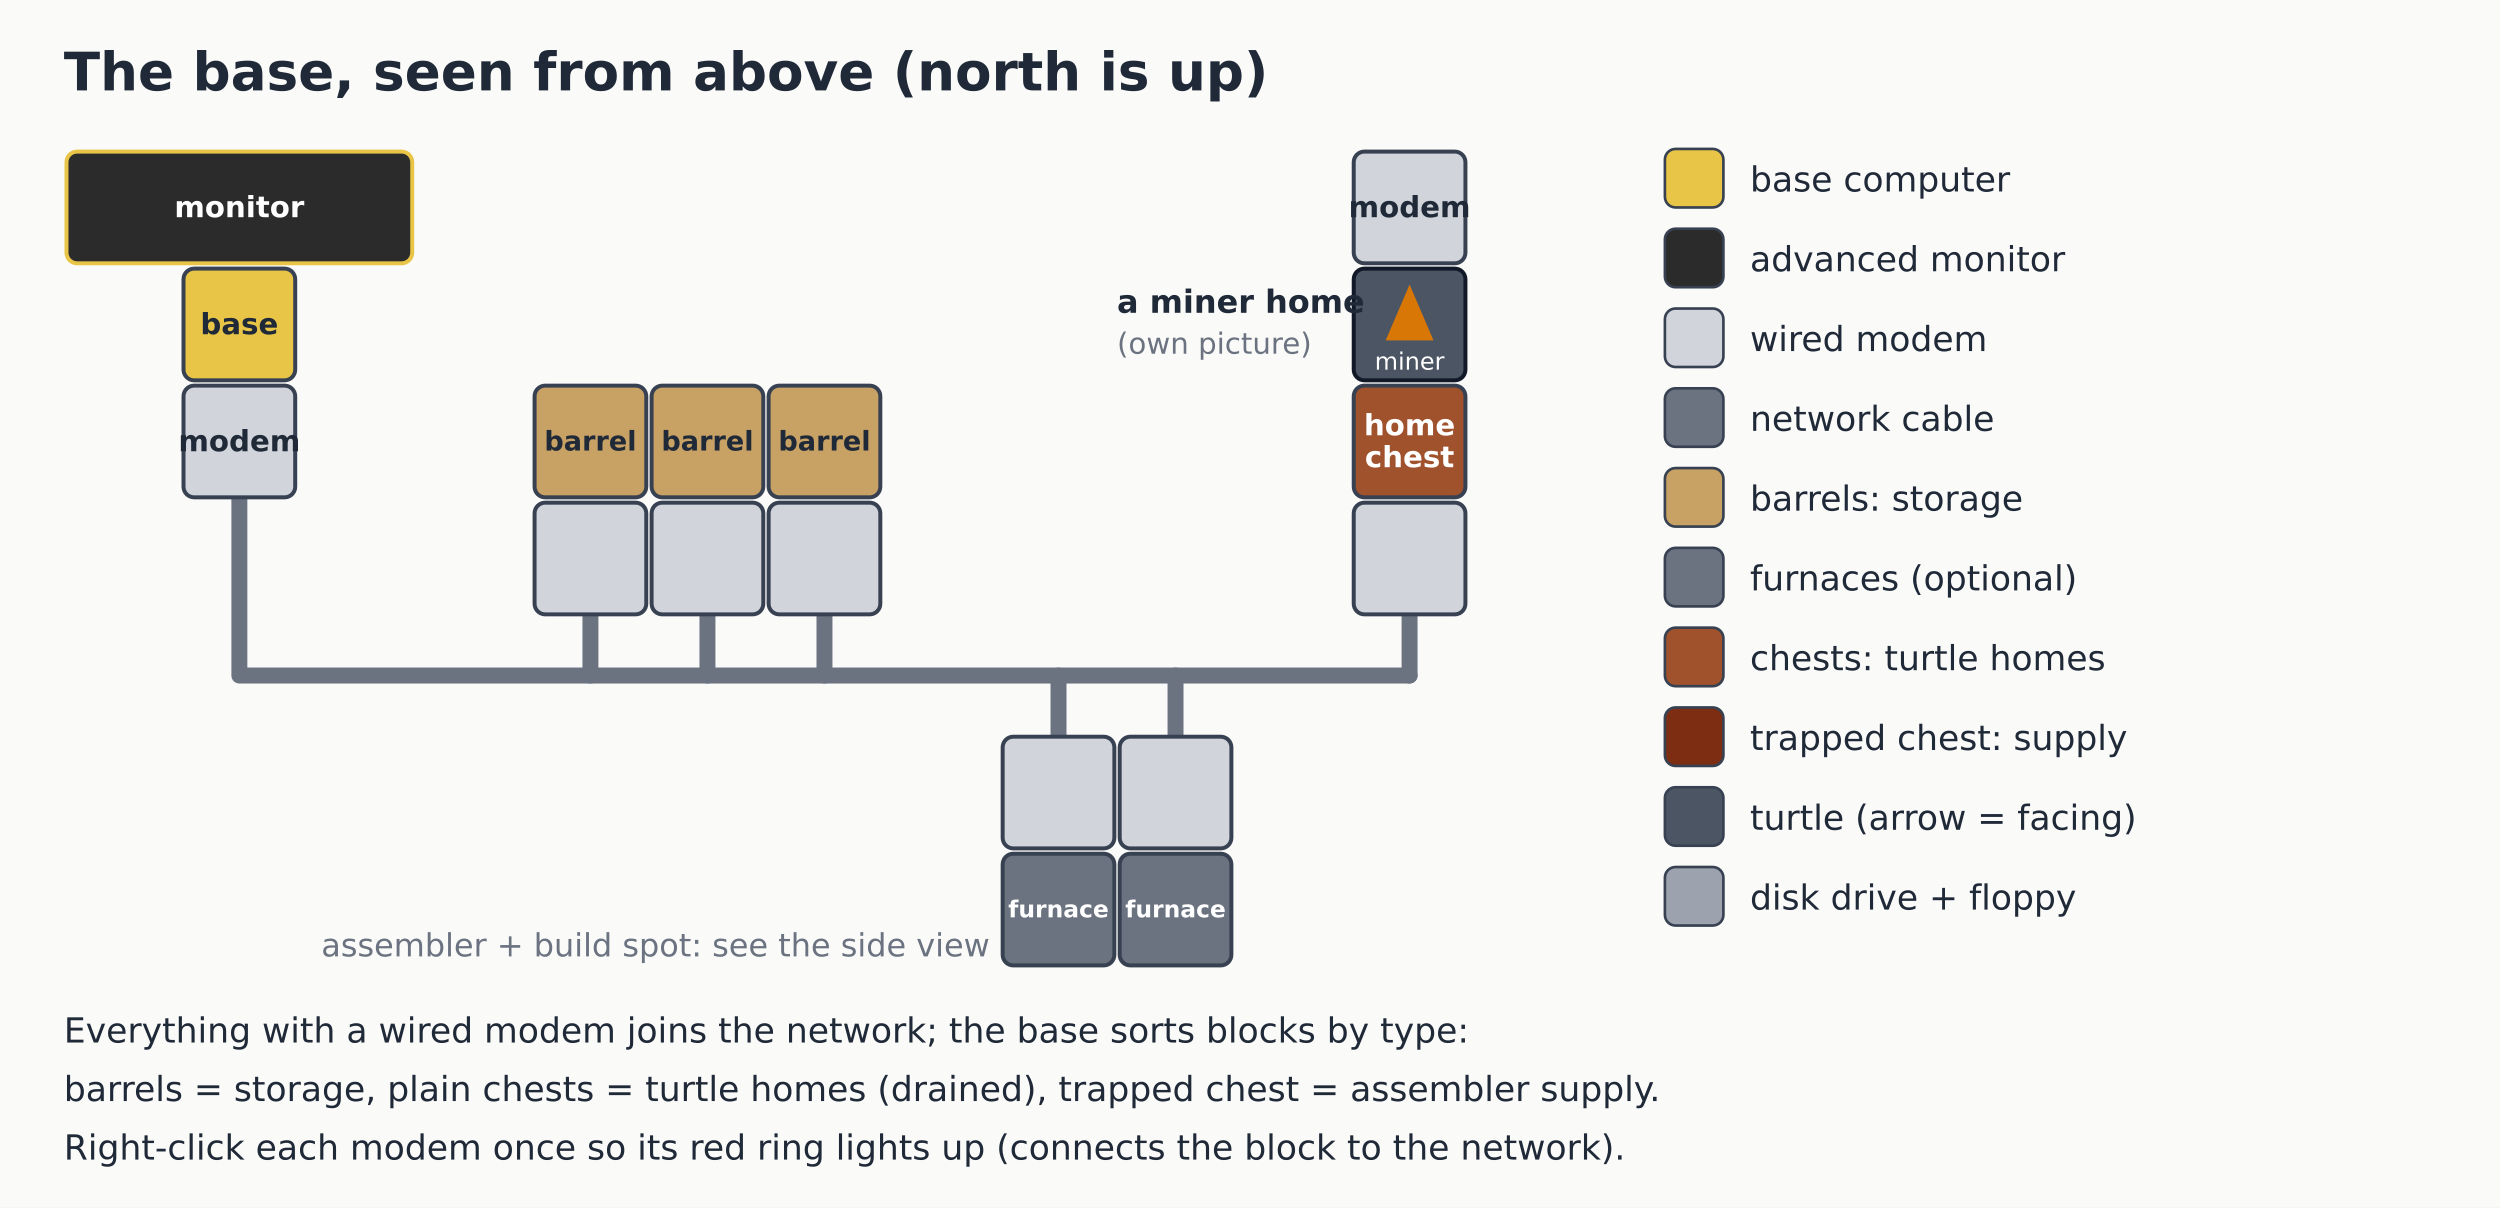
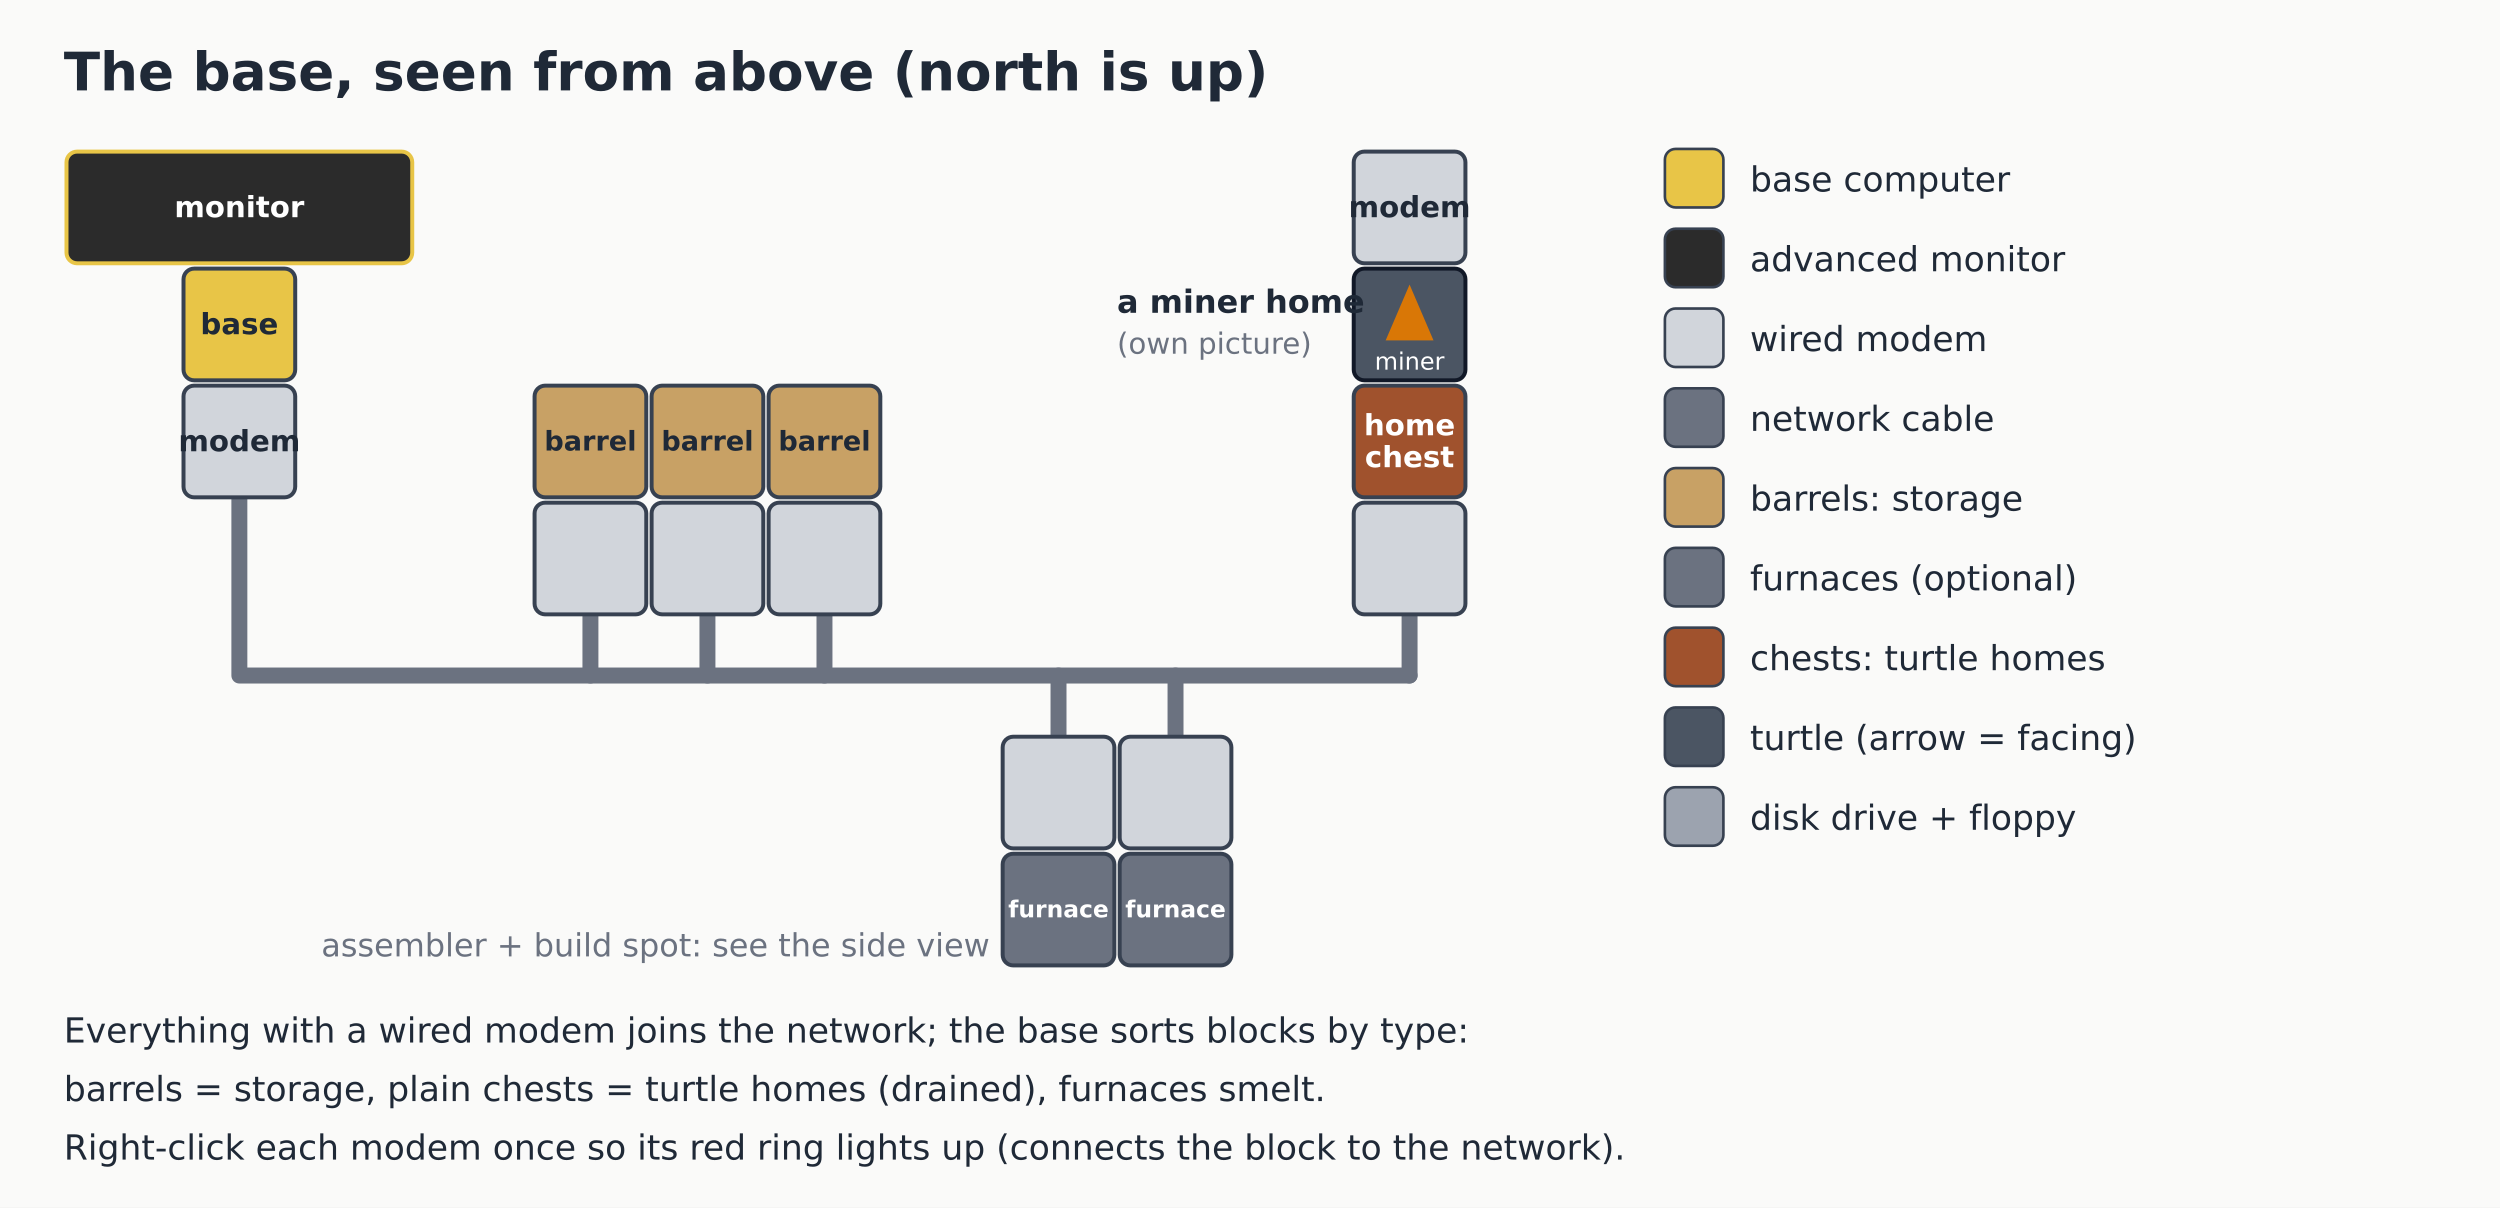
<svg xmlns="http://www.w3.org/2000/svg" width="940" height="454" viewBox="0 0 940 454" font-family="DejaVu Sans, Verdana, sans-serif">
  <defs>
    <marker id="head" markerWidth="10" markerHeight="10" refX="6" refY="3" orient="auto">
      <path d="M0,0 L6,3 L0,6 z" fill="#d97706" />
    </marker>
  </defs>
  <rect width="100%" height="100%" fill="#fafaf9" />
  <text x="24" y="34" font-size="20" font-weight="bold" fill="#1f2937">The base, seen from above (north is up)</text>
  <polyline points="90.0,166.0 90.0,254.0 530.0,254.0" fill="none" stroke="#6b7280" stroke-width="6" stroke-linecap="round" stroke-linejoin="round" />
  <polyline points="222.0,254.0 222.0,210.0" fill="none" stroke="#6b7280" stroke-width="6" stroke-linecap="round" stroke-linejoin="round" />
  <polyline points="266.0,254.0 266.0,210.0" fill="none" stroke="#6b7280" stroke-width="6" stroke-linecap="round" stroke-linejoin="round" />
  <polyline points="310.0,254.0 310.0,210.0" fill="none" stroke="#6b7280" stroke-width="6" stroke-linecap="round" stroke-linejoin="round" />
  <polyline points="398.0,254.0 398.0,298.0" fill="none" stroke="#6b7280" stroke-width="6" stroke-linecap="round" stroke-linejoin="round" />
  <polyline points="442.0,254.0 442.0,298.0" fill="none" stroke="#6b7280" stroke-width="6" stroke-linecap="round" stroke-linejoin="round" />
  <polyline points="530.0,254.0 530.0,210.0" fill="none" stroke="#6b7280" stroke-width="6" stroke-linecap="round" stroke-linejoin="round" />
  <rect x="25" y="57" width="130" height="42" rx="4" fill="#2b2b2b" stroke="#e8c547" stroke-width="1.5" />
  <text x="90.0" y="81.667" font-size="11.0" text-anchor="middle" font-weight="bold" fill="#fff">monitor</text>
  <rect x="69" y="101" width="42" height="42" rx="4" fill="#e8c547" stroke="#374151" stroke-width="1.5" />
  <text x="90.0" y="125.667" font-size="11.0" text-anchor="middle" font-weight="bold" fill="#1f2937">base</text>
  <rect x="69" y="145" width="42" height="42" rx="4" fill="#d1d5db" stroke="#374151" stroke-width="1.5" />
  <text x="90.0" y="169.667" font-size="11.0" text-anchor="middle" font-weight="bold" fill="#1f2937">modem</text>
  <rect x="201" y="145" width="42" height="42" rx="4" fill="#c8a165" stroke="#374151" stroke-width="1.5" />
  <text x="222.0" y="169.405" font-size="10.2" text-anchor="middle" font-weight="bold" fill="#1f2937">barrel</text>
  <rect x="201" y="189" width="42" height="42" rx="4" fill="#d1d5db" stroke="#374151" stroke-width="1.5" />
  <rect x="245" y="145" width="42" height="42" rx="4" fill="#c8a165" stroke="#374151" stroke-width="1.5" />
  <text x="266.0" y="169.405" font-size="10.2" text-anchor="middle" font-weight="bold" fill="#1f2937">barrel</text>
  <rect x="245" y="189" width="42" height="42" rx="4" fill="#d1d5db" stroke="#374151" stroke-width="1.5" />
  <rect x="289" y="145" width="42" height="42" rx="4" fill="#c8a165" stroke="#374151" stroke-width="1.5" />
  <text x="310.0" y="169.405" font-size="10.2" text-anchor="middle" font-weight="bold" fill="#1f2937">barrel</text>
  <rect x="289" y="189" width="42" height="42" rx="4" fill="#d1d5db" stroke="#374151" stroke-width="1.5" />
  <rect x="377" y="321" width="42" height="42" rx="4" fill="#6b7280" stroke="#374151" stroke-width="1.5" />
  <text x="398.0" y="344.919" font-size="8.8" text-anchor="middle" font-weight="bold" fill="#fff">furnace</text>
  <rect x="377" y="277" width="42" height="42" rx="4" fill="#d1d5db" stroke="#374151" stroke-width="1.5" />
  <rect x="421" y="321" width="42" height="42" rx="4" fill="#6b7280" stroke="#374151" stroke-width="1.5" />
  <text x="442.0" y="344.919" font-size="8.8" text-anchor="middle" font-weight="bold" fill="#fff">furnace</text>
  <rect x="421" y="277" width="42" height="42" rx="4" fill="#d1d5db" stroke="#374151" stroke-width="1.5" />
  <rect x="509" y="189" width="42" height="42" rx="4" fill="#d1d5db" stroke="#374151" stroke-width="1.5" />
  <rect x="509" y="145" width="42" height="42" rx="4" fill="#a0522d" stroke="#374151" stroke-width="1.5" />
  <text x="530.0" y="163.667" font-size="11.0" text-anchor="middle" font-weight="bold" fill="#fff">home</text>
  <text x="530.0" y="175.667" font-size="11.0" text-anchor="middle" font-weight="bold" fill="#fff">chest</text>
  <rect x="509" y="101" width="42" height="42" rx="4" fill="#4b5563" stroke="#111827" stroke-width="1.5" />
  <polygon points="530.0,107.0 539.0,128.0 521.0,128.0" fill="#d97706" />
  <text x="530.0" y="139" font-size="9" text-anchor="middle" fill="#fff">miner</text>
  <rect x="509" y="57" width="42" height="42" rx="4" fill="#d1d5db" stroke="#374151" stroke-width="1.5" />
  <text x="530.0" y="81.667" font-size="11.0" text-anchor="middle" font-weight="bold" fill="#1f2937">modem</text>
  <text x="420.0" y="117.6" font-size="12" text-anchor="start" font-weight="bold" fill="#1f2937">a miner home</text>
  <text x="420.0" y="133.0" font-size="11" text-anchor="start" fill="#6b7280">(own picture)</text>
  <text x="120.8" y="359.6" font-size="12" text-anchor="start" fill="#6b7280">assembler + build spot: see the side view</text>
  <rect x="626" y="56" width="22" height="22" rx="4" fill="#e8c547" stroke="#374151" />
  <text x="658" y="72" font-size="13" fill="#1f2937">base computer</text>
  <rect x="626" y="86" width="22" height="22" rx="4" fill="#2b2b2b" stroke="#374151" />
  <text x="658" y="102" font-size="13" fill="#1f2937">advanced monitor</text>
  <rect x="626" y="116" width="22" height="22" rx="4" fill="#d1d5db" stroke="#374151" />
  <text x="658" y="132" font-size="13" fill="#1f2937">wired modem</text>
  <rect x="626" y="146" width="22" height="22" rx="4" fill="#6b7280" stroke="#374151" />
  <text x="658" y="162" font-size="13" fill="#1f2937">network cable</text>
  <rect x="626" y="176" width="22" height="22" rx="4" fill="#c8a165" stroke="#374151" />
  <text x="658" y="192" font-size="13" fill="#1f2937">barrels: storage</text>
  <rect x="626" y="206" width="22" height="22" rx="4" fill="#6b7280" stroke="#374151" />
  <text x="658" y="222" font-size="13" fill="#1f2937">furnaces (optional)</text>
  <rect x="626" y="236" width="22" height="22" rx="4" fill="#a0522d" stroke="#374151" />
  <text x="658" y="252" font-size="13" fill="#1f2937">chests: turtle homes</text>
-   <rect x="626" y="266" width="22" height="22" rx="4" fill="#7c2d12" stroke="#374151" />
-   <text x="658" y="282" font-size="13" fill="#1f2937">trapped chest: supply</text>
-   <rect x="626" y="296" width="22" height="22" rx="4" fill="#4b5563" stroke="#374151" />
-   <text x="658" y="312" font-size="13" fill="#1f2937">turtle (arrow = facing)</text>
-   <rect x="626" y="326" width="22" height="22" rx="4" fill="#9ca3af" stroke="#374151" />
-   <text x="658" y="342" font-size="13" fill="#1f2937">disk drive + floppy</text>
+   <rect x="626" y="266" width="22" height="22" rx="4" fill="#4b5563" stroke="#374151" />
+   <text x="658" y="282" font-size="13" fill="#1f2937">turtle (arrow = facing)</text>
+   <rect x="626" y="296" width="22" height="22" rx="4" fill="#9ca3af" stroke="#374151" />
+   <text x="658" y="312" font-size="13" fill="#1f2937">disk drive + floppy</text>
  <text x="24" y="392" font-size="13" fill="#1f2937">Everything with a wired modem joins the network; the base sorts blocks by type:</text>
-   <text x="24" y="414" font-size="13" fill="#1f2937">barrels = storage, plain chests = turtle homes (drained), trapped chest = assembler supply.</text>
+   <text x="24" y="414" font-size="13" fill="#1f2937">barrels = storage, plain chests = turtle homes (drained), furnaces smelt.</text>
  <text x="24" y="436" font-size="13" fill="#1f2937">Right-click each modem once so its red ring lights up (connects the block to the network).</text>
</svg>
